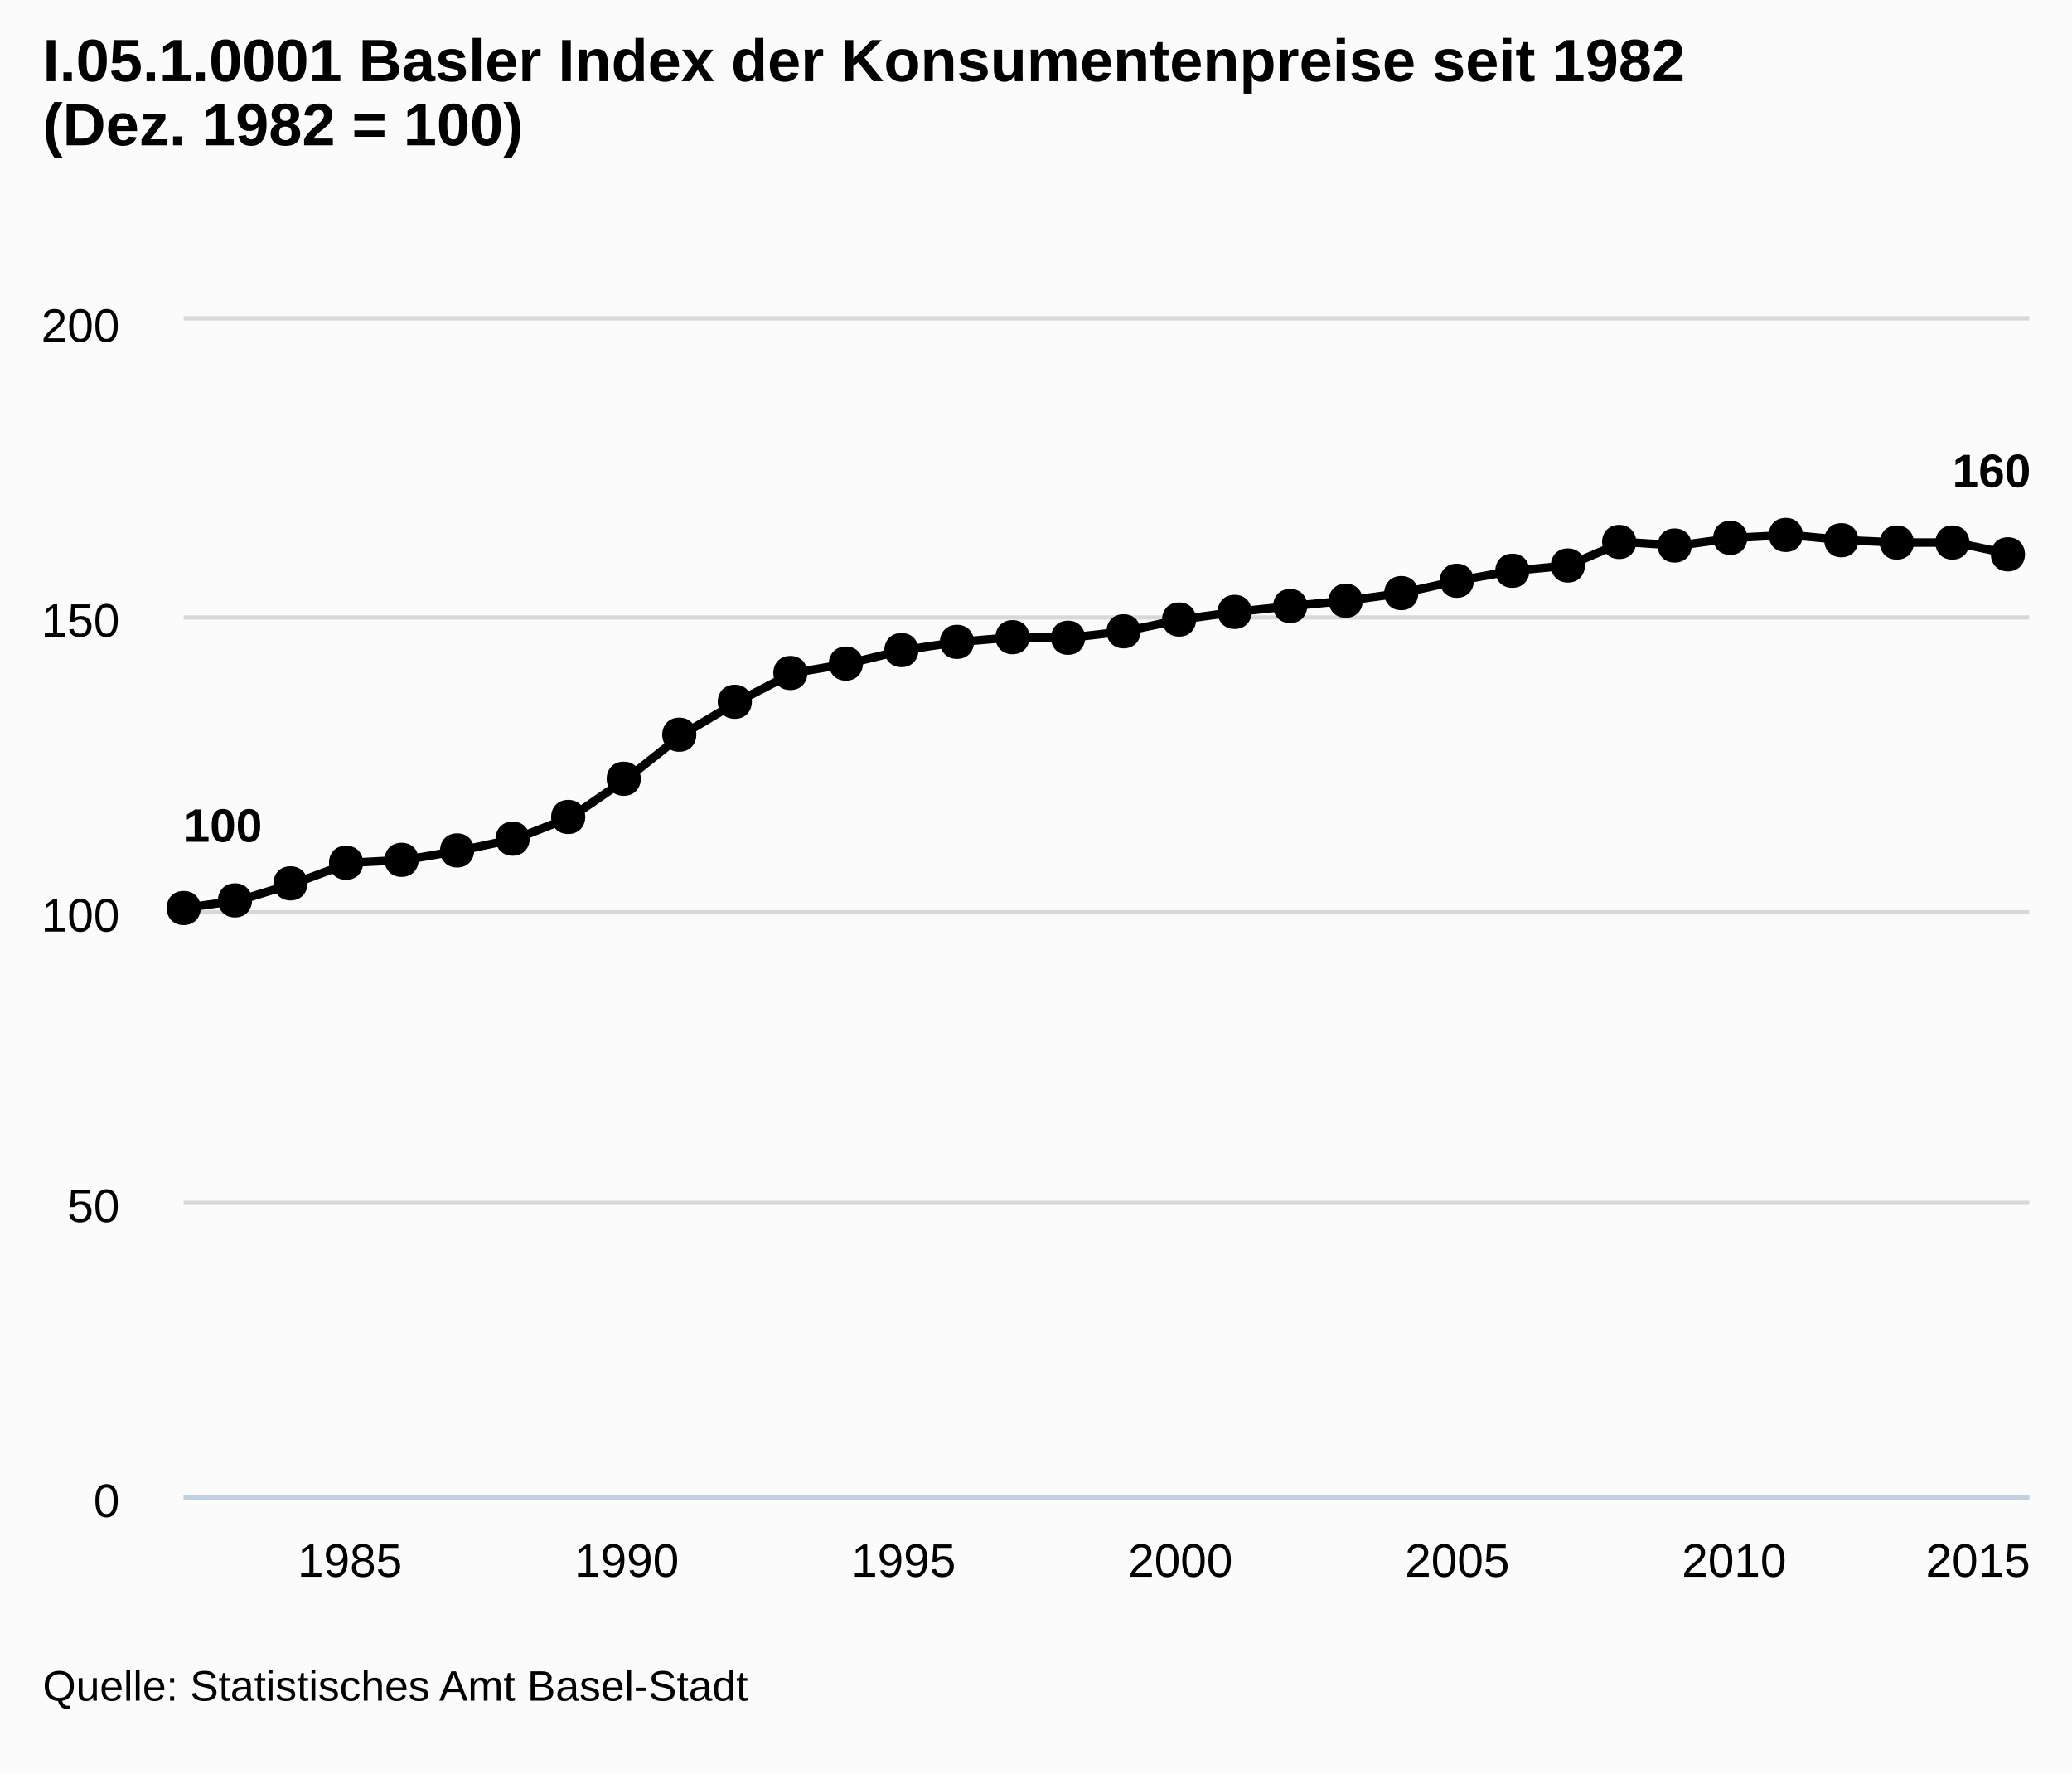
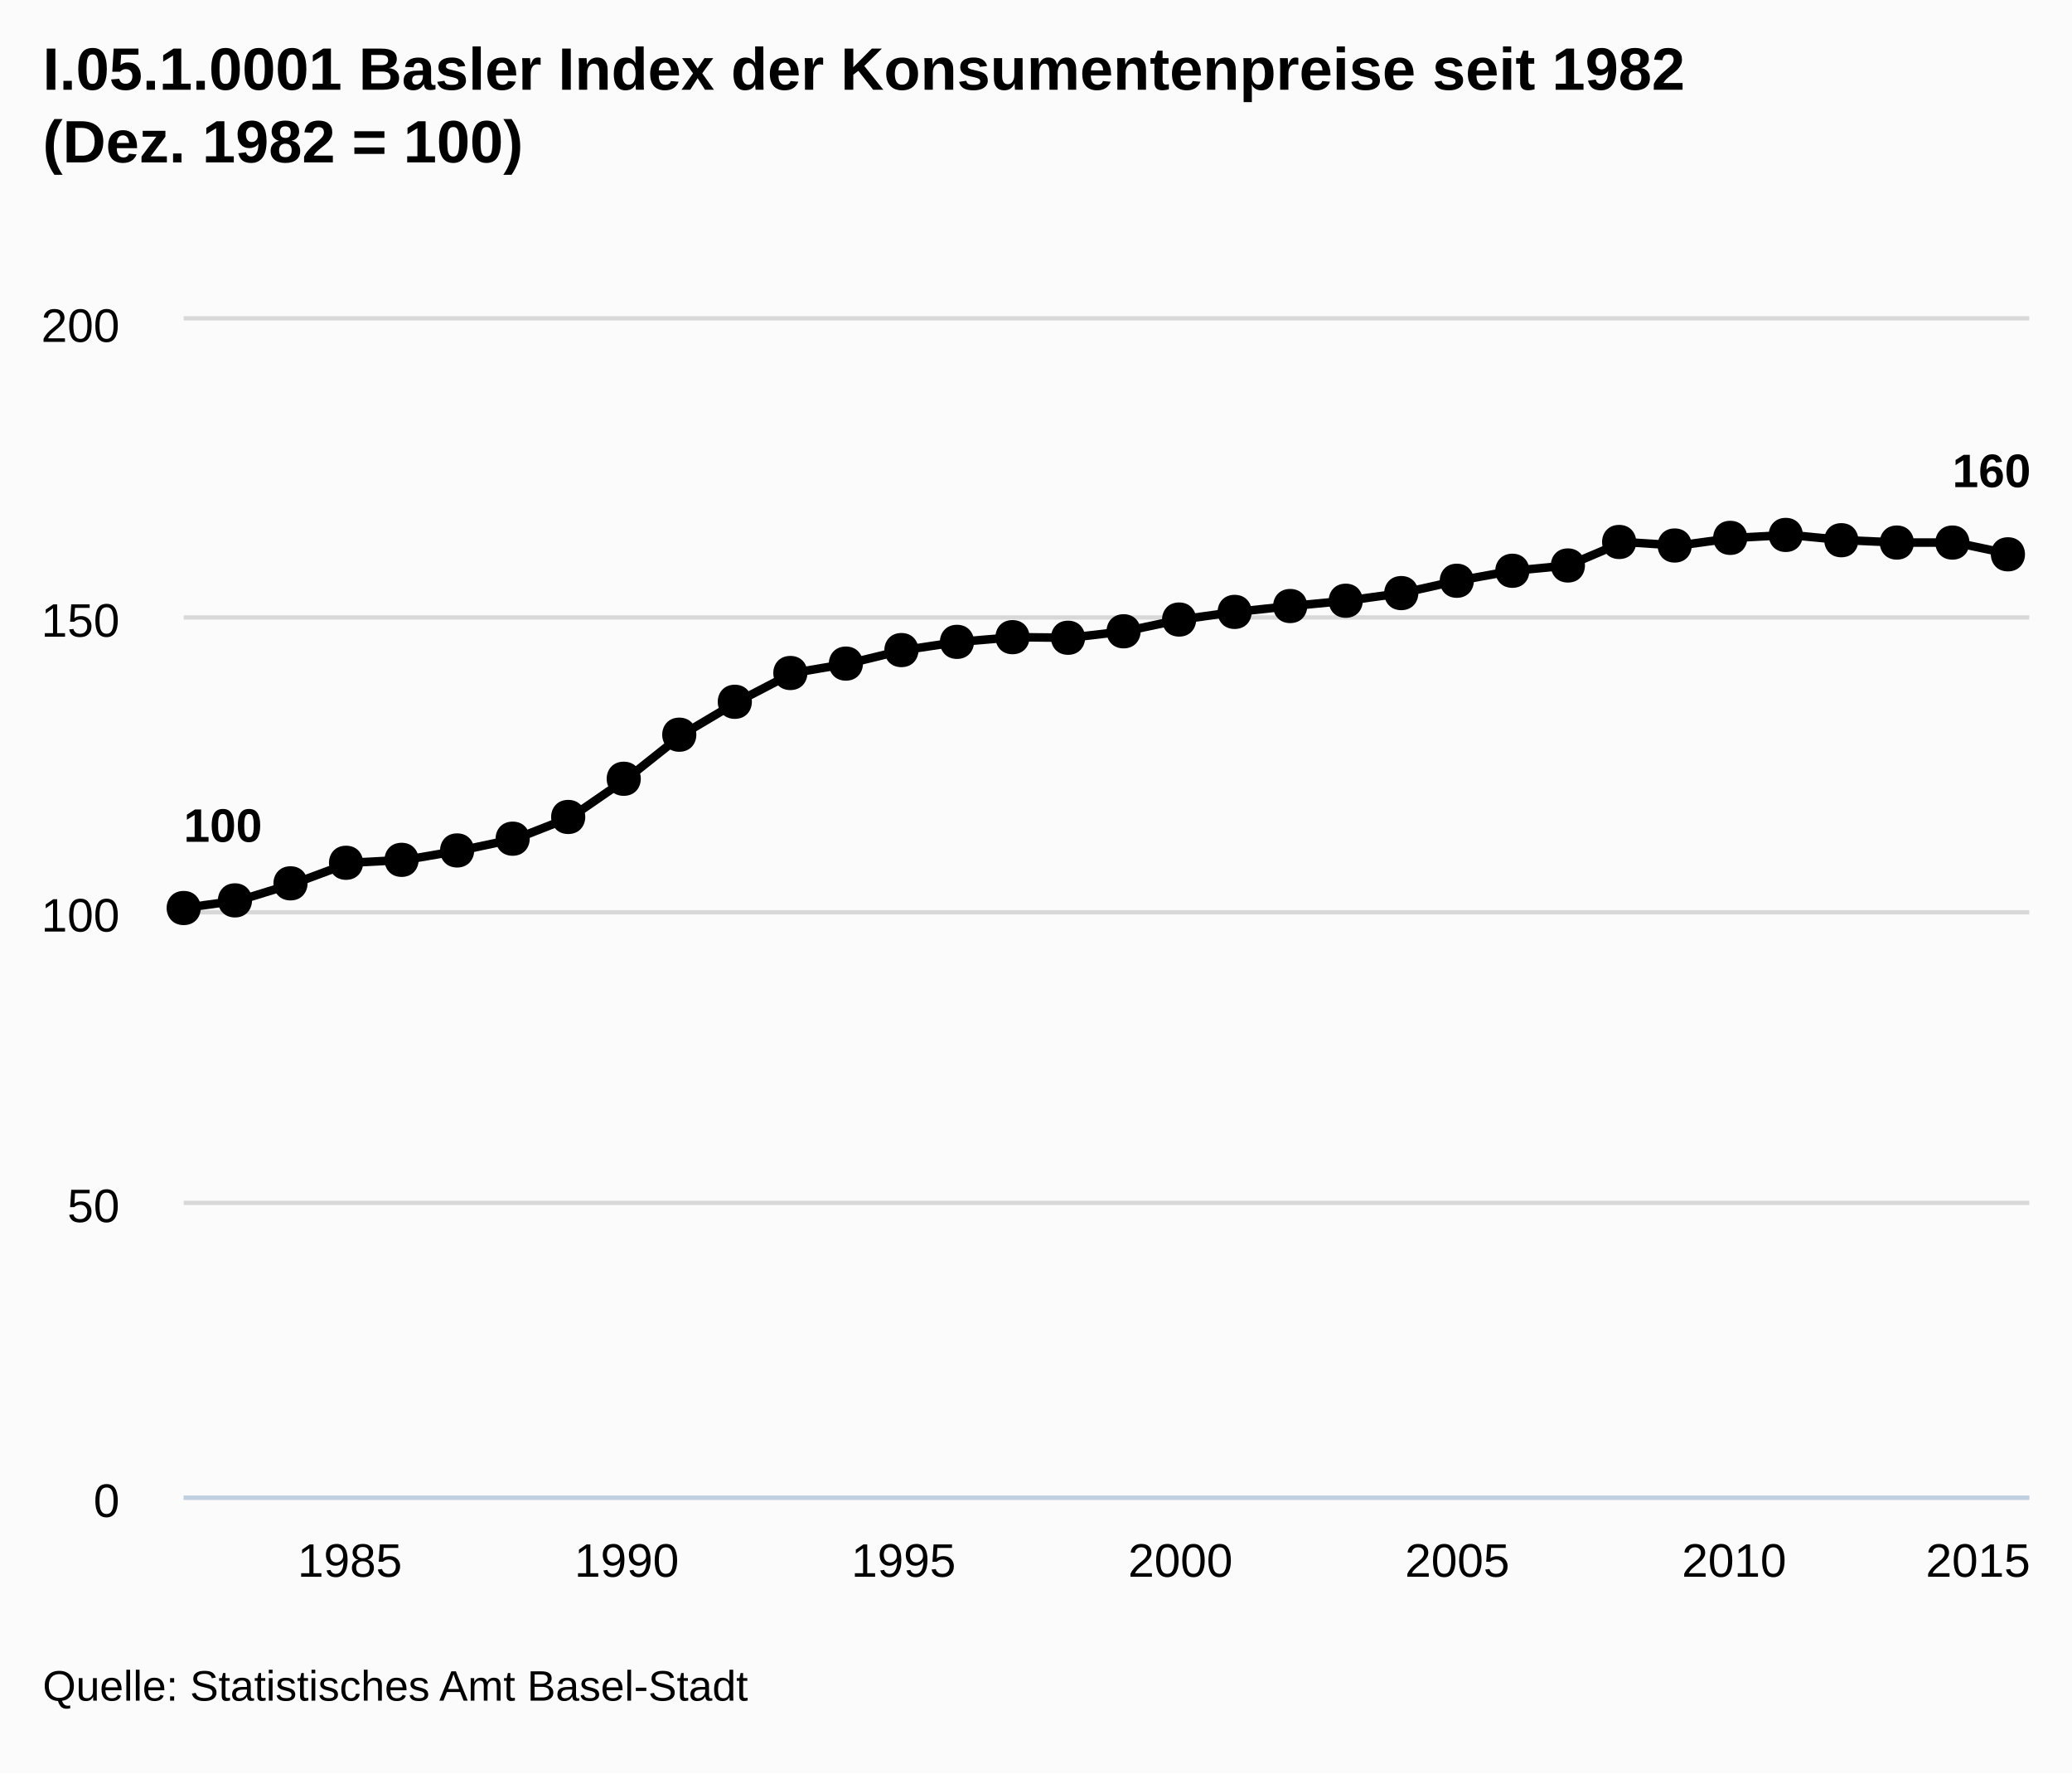
<svg xmlns="http://www.w3.org/2000/svg" version="1.1" style="font-family:arial;font-size:12px;" viewBox="0 0 485 415">
  <defs>
    <clipPath id="highcharts-5">
      <rect x="0" y="0" width="432" height="275" />
    </clipPath>
  </defs>
  <rect x="0" y="0" width="485" height="415" fill="#fbfbfb" class=" highcharts-background" />
  <g class="highcharts-grid" />
  <g class="highcharts-grid">
    <path fill="none" d="M 43 350.5 L 475 350.5" stroke="#D8D8D8" stroke-width="1" opacity="1" />
    <path fill="none" d="M 43 281.5 L 475 281.5" stroke="#D8D8D8" stroke-width="1" opacity="1" />
    <path fill="none" d="M 43 213.5 L 475 213.5" stroke="#D8D8D8" stroke-width="1" opacity="1" />
    <path fill="none" d="M 43 144.5 L 475 144.5" stroke="#D8D8D8" stroke-width="1" opacity="1" />
    <path fill="none" d="M 43 74.5 L 475 74.5" stroke="#D8D8D8" stroke-width="1" opacity="1" />
  </g>
  <g class="highcharts-axis">
    <path fill="none" d="M 43 350.5 L 475 350.5" stroke="#C0D0E0" stroke-width="1" />
  </g>
  <g class="highcharts-axis" />
  <g class="highcharts-series-group">
    <g class="highcharts-series highcharts-series-0" transform="translate(43,75) scale(1 1)" clip-path="url(#highcharts-5)">
      <path fill="none" d="M 0 137.5 L 12.961 135.713 L 25.923 131.725 L 38.884 126.912 L 51.845 126.225 L 64.806 124.025 L 77.768 121.275 L 90.729 116.188 L 103.69 107.25 L 116.652 96.938 L 129.613 89.238 L 142.574 82.5 L 155.536 80.3 L 168.497 77.137 L 181.458 75.212 L 194.419 74.113 L 207.381 74.25 L 220.342 72.738 L 233.303 69.988 L 246.265 68.2 L 259.226 66.825 L 272.187 65.587 L 285.149 63.8 L 298.11 60.913 L 311.071 58.575 L 324.032 57.337 L 336.994 51.837 L 349.955 52.663 L 362.916 50.875 L 375.878 50.188 L 388.839 51.425 L 401.8 51.975 L 414.761 51.975 L 427.723 54.725" stroke="#000000" stroke-width="2" stroke-linejoin="round" stroke-linecap="round" />
    </g>
    <g class="highcharts-markers highcharts-series-0" transform="translate(43,75) scale(1 1)" clip-path="none">
      <path fill="#000000" d="M 427 50.725 C 432.328 50.725 432.328 58.725 427 58.725 C 421.672 58.725 421.672 50.725 427 50.725 Z" />
      <path fill="#000000" d="M 414 47.975 C 419.328 47.975 419.328 55.975 414 55.975 C 408.672 55.975 408.672 47.975 414 47.975 Z" />
      <path fill="#000000" d="M 401 47.975 C 406.328 47.975 406.328 55.975 401 55.975 C 395.672 55.975 395.672 47.975 401 47.975 Z" />
      <path fill="#000000" d="M 388 47.425 C 393.328 47.425 393.328 55.425 388 55.425 C 382.672 55.425 382.672 47.425 388 47.425 Z" />
      <path fill="#000000" d="M 375 46.188 C 380.328 46.188 380.328 54.188 375 54.188 C 369.672 54.188 369.672 46.188 375 46.188 Z" />
      <path fill="#000000" d="M 362 46.875 C 367.328 46.875 367.328 54.875 362 54.875 C 356.672 54.875 356.672 46.875 362 46.875 Z" />
      <path fill="#000000" d="M 349 48.663 C 354.328 48.663 354.328 56.663 349 56.663 C 343.672 56.663 343.672 48.663 349 48.663 Z" />
      <path fill="#000000" d="M 336 47.837 C 341.328 47.837 341.328 55.837 336 55.837 C 330.672 55.837 330.672 47.837 336 47.837 Z" />
      <path fill="#000000" d="M 324 53.337 C 329.328 53.337 329.328 61.337 324 61.337 C 318.672 61.337 318.672 53.337 324 53.337 Z" />
      <path fill="#000000" d="M 311 54.575 C 316.328 54.575 316.328 62.575 311 62.575 C 305.672 62.575 305.672 54.575 311 54.575 Z" />
      <path fill="#000000" d="M 298 56.913 C 303.328 56.913 303.328 64.913 298 64.913 C 292.672 64.913 292.672 56.913 298 56.913 Z" />
      <path fill="#000000" d="M 285 59.8 C 290.328 59.8 290.328 67.8 285 67.8 C 279.672 67.8 279.672 59.8 285 59.8 Z" />
      <path fill="#000000" d="M 272 61.587 C 277.328 61.587 277.328 69.587 272 69.587 C 266.672 69.587 266.672 61.587 272 61.587 Z" />
      <path fill="#000000" d="M 259 62.825 C 264.328 62.825 264.328 70.825 259 70.825 C 253.672 70.825 253.672 62.825 259 62.825 Z" />
      <path fill="#000000" d="M 246 64.2 C 251.328 64.2 251.328 72.2 246 72.2 C 240.672 72.2 240.672 64.2 246 64.2 Z" />
      <path fill="#000000" d="M 233 65.988 C 238.328 65.988 238.328 73.988 233 73.988 C 227.672 73.988 227.672 65.988 233 65.988 Z" />
      <path fill="#000000" d="M 220 68.738 C 225.328 68.738 225.328 76.738 220 76.738 C 214.672 76.738 214.672 68.738 220 68.738 Z" />
      <path fill="#000000" d="M 207 70.25 C 212.328 70.25 212.328 78.25 207 78.25 C 201.672 78.25 201.672 70.25 207 70.25 Z" />
      <path fill="#000000" d="M 194 70.113 C 199.328 70.113 199.328 78.113 194 78.113 C 188.672 78.113 188.672 70.113 194 70.113 Z" />
      <path fill="#000000" d="M 181 71.212 C 186.328 71.212 186.328 79.212 181 79.212 C 175.672 79.212 175.672 71.212 181 71.212 Z" />
      <path fill="#000000" d="M 168 73.137 C 173.328 73.137 173.328 81.137 168 81.137 C 162.672 81.137 162.672 73.137 168 73.137 Z" />
      <path fill="#000000" d="M 155 76.3 C 160.328 76.3 160.328 84.3 155 84.3 C 149.672 84.3 149.672 76.3 155 76.3 Z" />
      <path fill="#000000" d="M 142 78.5 C 147.328 78.5 147.328 86.5 142 86.5 C 136.672 86.5 136.672 78.5 142 78.5 Z" />
      <path fill="#000000" d="M 129 85.238 C 134.328 85.238 134.328 93.238 129 93.238 C 123.672 93.238 123.672 85.238 129 85.238 Z" />
      <path fill="#000000" d="M 116 92.938 C 121.328 92.938 121.328 100.938 116 100.938 C 110.672 100.938 110.672 92.938 116 92.938 Z" />
      <path fill="#000000" d="M 103 103.25 C 108.328 103.25 108.328 111.25 103 111.25 C 97.672 111.25 97.672 103.25 103 103.25 Z" />
      <path fill="#000000" d="M 90 112.188 C 95.328 112.188 95.328 120.188 90 120.188 C 84.672 120.188 84.672 112.188 90 112.188 Z" />
      <path fill="#000000" d="M 77 117.275 C 82.328 117.275 82.328 125.275 77 125.275 C 71.672 125.275 71.672 117.275 77 117.275 Z" />
      <path fill="#000000" d="M 64 120.025 C 69.328 120.025 69.328 128.025 64 128.025 C 58.672 128.025 58.672 120.025 64 120.025 Z" />
      <path fill="#000000" d="M 51 122.225 C 56.328 122.225 56.328 130.225 51 130.225 C 45.672 130.225 45.672 122.225 51 122.225 Z" />
      <path fill="#000000" d="M 38 122.912 C 43.328 122.912 43.328 130.912 38 130.912 C 32.672 130.912 32.672 122.912 38 122.912 Z" />
      <path fill="#000000" d="M 25 127.725 C 30.328 127.725 30.328 135.725 25 135.725 C 19.672 135.725 19.672 127.725 25 127.725 Z" />
      <path fill="#000000" d="M 12 131.713 C 17.328 131.713 17.328 139.713 12 139.713 C 6.672 139.713 6.672 131.713 12 131.713 Z" />
      <path fill="#000000" d="M 0 133.5 C 5.328 133.5 5.328 141.5 0 141.5 C -5.328 141.5 -5.328 133.5 0 133.5 Z" />
    </g>
  </g>
-   <text x="10" text-anchor="start" class="highcharts-title" style="color:#000000;font-size:14;font-weight:bold;fill:#000000;width:421px;" y="19">
+   <text x="10" text-anchor="start" class="highcharts-title" style="color:#000000;font-size:14px;font-weight:bold;fill:#000000;width:421px;" y="21">
    <tspan>I.05.1.0001 Basler Index der Konsumentenpreise seit 1982</tspan>
-     <tspan dy="15" x="10">(Dez. 1982 = 100)</tspan>
+     <tspan dy="17" x="10">(Dez. 1982 = 100)</tspan>
  </text>
  <g class="highcharts-data-labels highcharts-series-0" transform="translate(43,75) scale(1 1)" opacity="1">
    <g style="" transform="translate(-5,106)">
      <text x="5" style="font-size:11px;font-weight:bold;color:#000000;text-shadow:0 0 6px #ffffff, 0 0 3px #ffffff;fill:#000000;text-rendering:geometricprecision;" y="16">
        <tspan>100</tspan>
      </text>
    </g>
    <g style="" transform="translate(409,23)">
      <text x="5" style="font-size:11px;font-weight:bold;color:#000000;text-shadow:0 0 6px #ffffff, 0 0 3px #ffffff;fill:#000000;text-rendering:geometricprecision;" y="16">
        <tspan>160</tspan>
      </text>
    </g>
  </g>
  <g class="highcharts-axis-labels highcharts-xaxis-labels">
    <text x="81.884" style="color:#000000;cursor:default;font-size:11px;fill:#000000;" text-anchor="middle" transform="translate(0,0)" y="369" opacity="1">1985</text>
    <text x="146.69" style="color:#000000;cursor:default;font-size:11px;fill:#000000;" text-anchor="middle" transform="translate(0,0)" y="369" opacity="1">1990</text>
    <text x="211.497" style="color:#000000;cursor:default;font-size:11px;fill:#000000;" text-anchor="middle" transform="translate(0,0)" y="369" opacity="1">1995</text>
    <text x="276.303" style="color:#000000;cursor:default;font-size:11px;fill:#000000;" text-anchor="middle" transform="translate(0,0)" y="369" opacity="1">2000</text>
    <text x="341.11" style="color:#000000;cursor:default;font-size:11px;fill:#000000;" text-anchor="middle" transform="translate(0,0)" y="369" opacity="1">2005</text>
    <text x="405.916" style="color:#000000;cursor:default;font-size:11px;fill:#000000;" text-anchor="middle" transform="translate(0,0)" y="369" opacity="1">2010</text>
    <text x="463" style="color:#000000;cursor:default;font-size:11px;fill:#000000;" text-anchor="middle" transform="translate(0,0)" y="369" opacity="1">2015</text>
  </g>
  <g class="highcharts-axis-labels highcharts-yaxis-labels">
    <text x="28" style="color:#000000;cursor:default;font-size:11px;fill:#000000;width:150px;text-overflow:clip;" text-anchor="end" transform="translate(0,0)" y="355" opacity="1">
      <tspan>0</tspan>
    </text>
    <text x="28" style="color:#000000;cursor:default;font-size:11px;fill:#000000;width:150px;text-overflow:clip;" text-anchor="end" transform="translate(0,0)" y="286" opacity="1">
      <tspan>50</tspan>
    </text>
    <text x="28" style="color:#000000;cursor:default;font-size:11px;fill:#000000;width:150px;text-overflow:clip;" text-anchor="end" transform="translate(0,0)" y="218" opacity="1">
      <tspan>100</tspan>
    </text>
    <text x="28" style="color:#000000;cursor:default;font-size:11px;fill:#000000;width:150px;text-overflow:clip;" text-anchor="end" transform="translate(0,0)" y="149" opacity="1">
      <tspan>150</tspan>
    </text>
    <text x="28" style="color:#000000;cursor:default;font-size:11px;fill:#000000;width:150px;text-overflow:clip;" text-anchor="end" transform="translate(0,0)" y="80" opacity="1">
      <tspan>200</tspan>
    </text>
  </g>
  <g class="highcharts-tooltip" style="cursor:default;padding:0;pointer-events:none;white-space:nowrap;" transform="translate(0,-9000000000)">
    <path fill="none" d="M 3.5 0.5 L 13.5 0.5 C 16.5 0.5 16.5 0.5 16.5 3.5 L 16.5 13.5 C 16.5 16.5 16.5 16.5 13.5 16.5 L 3.5 16.5 C 0.5 16.5 0.5 16.5 0.5 13.5 L 0.5 3.5 C 0.5 0.5 0.5 0.5 3.5 0.5" stroke="black" stroke-opacity="0.05" stroke-width="5" transform="translate(1, 1)" />
    <path fill="none" d="M 3.5 0.5 L 13.5 0.5 C 16.5 0.5 16.5 0.5 16.5 3.5 L 16.5 13.5 C 16.5 16.5 16.5 16.5 13.5 16.5 L 3.5 16.5 C 0.5 16.5 0.5 16.5 0.5 13.5 L 0.5 3.5 C 0.5 0.5 0.5 0.5 3.5 0.5" stroke="black" stroke-opacity="0.1" stroke-width="3" transform="translate(1, 1)" />
    <path fill="none" d="M 3.5 0.5 L 13.5 0.5 C 16.5 0.5 16.5 0.5 16.5 3.5 L 16.5 13.5 C 16.5 16.5 16.5 16.5 13.5 16.5 L 3.5 16.5 C 0.5 16.5 0.5 16.5 0.5 13.5 L 0.5 3.5 C 0.5 0.5 0.5 0.5 3.5 0.5" stroke="black" stroke-opacity="0.15" stroke-width="1" transform="translate(1, 1)" />
    <path fill="rgb(249, 249, 249)" fill-opacity=" .85" d="M 3.5 0.5 L 13.5 0.5 C 16.5 0.5 16.5 0.5 16.5 3.5 L 16.5 13.5 C 16.5 16.5 16.5 16.5 13.5 16.5 L 3.5 16.5 C 0.5 16.5 0.5 16.5 0.5 13.5 L 0.5 3.5 C 0.5 0.5 0.5 0.5 3.5 0.5" />
    <text x="8" style="font-size:12px;color:#333333;fill:#333333;" y="20" />
  </g>
-   <text x="10" text-anchor="start" style="cursor:default;color:#000000;font-size:10;fill:#000000;" y="398">
+   <text x="10" text-anchor="start" style="cursor:default;color:#000000;font-size:10px;fill:#000000;" y="398">
    <tspan>Quelle: Statistisches Amt Basel-Stadt</tspan>
  </text>
</svg>
